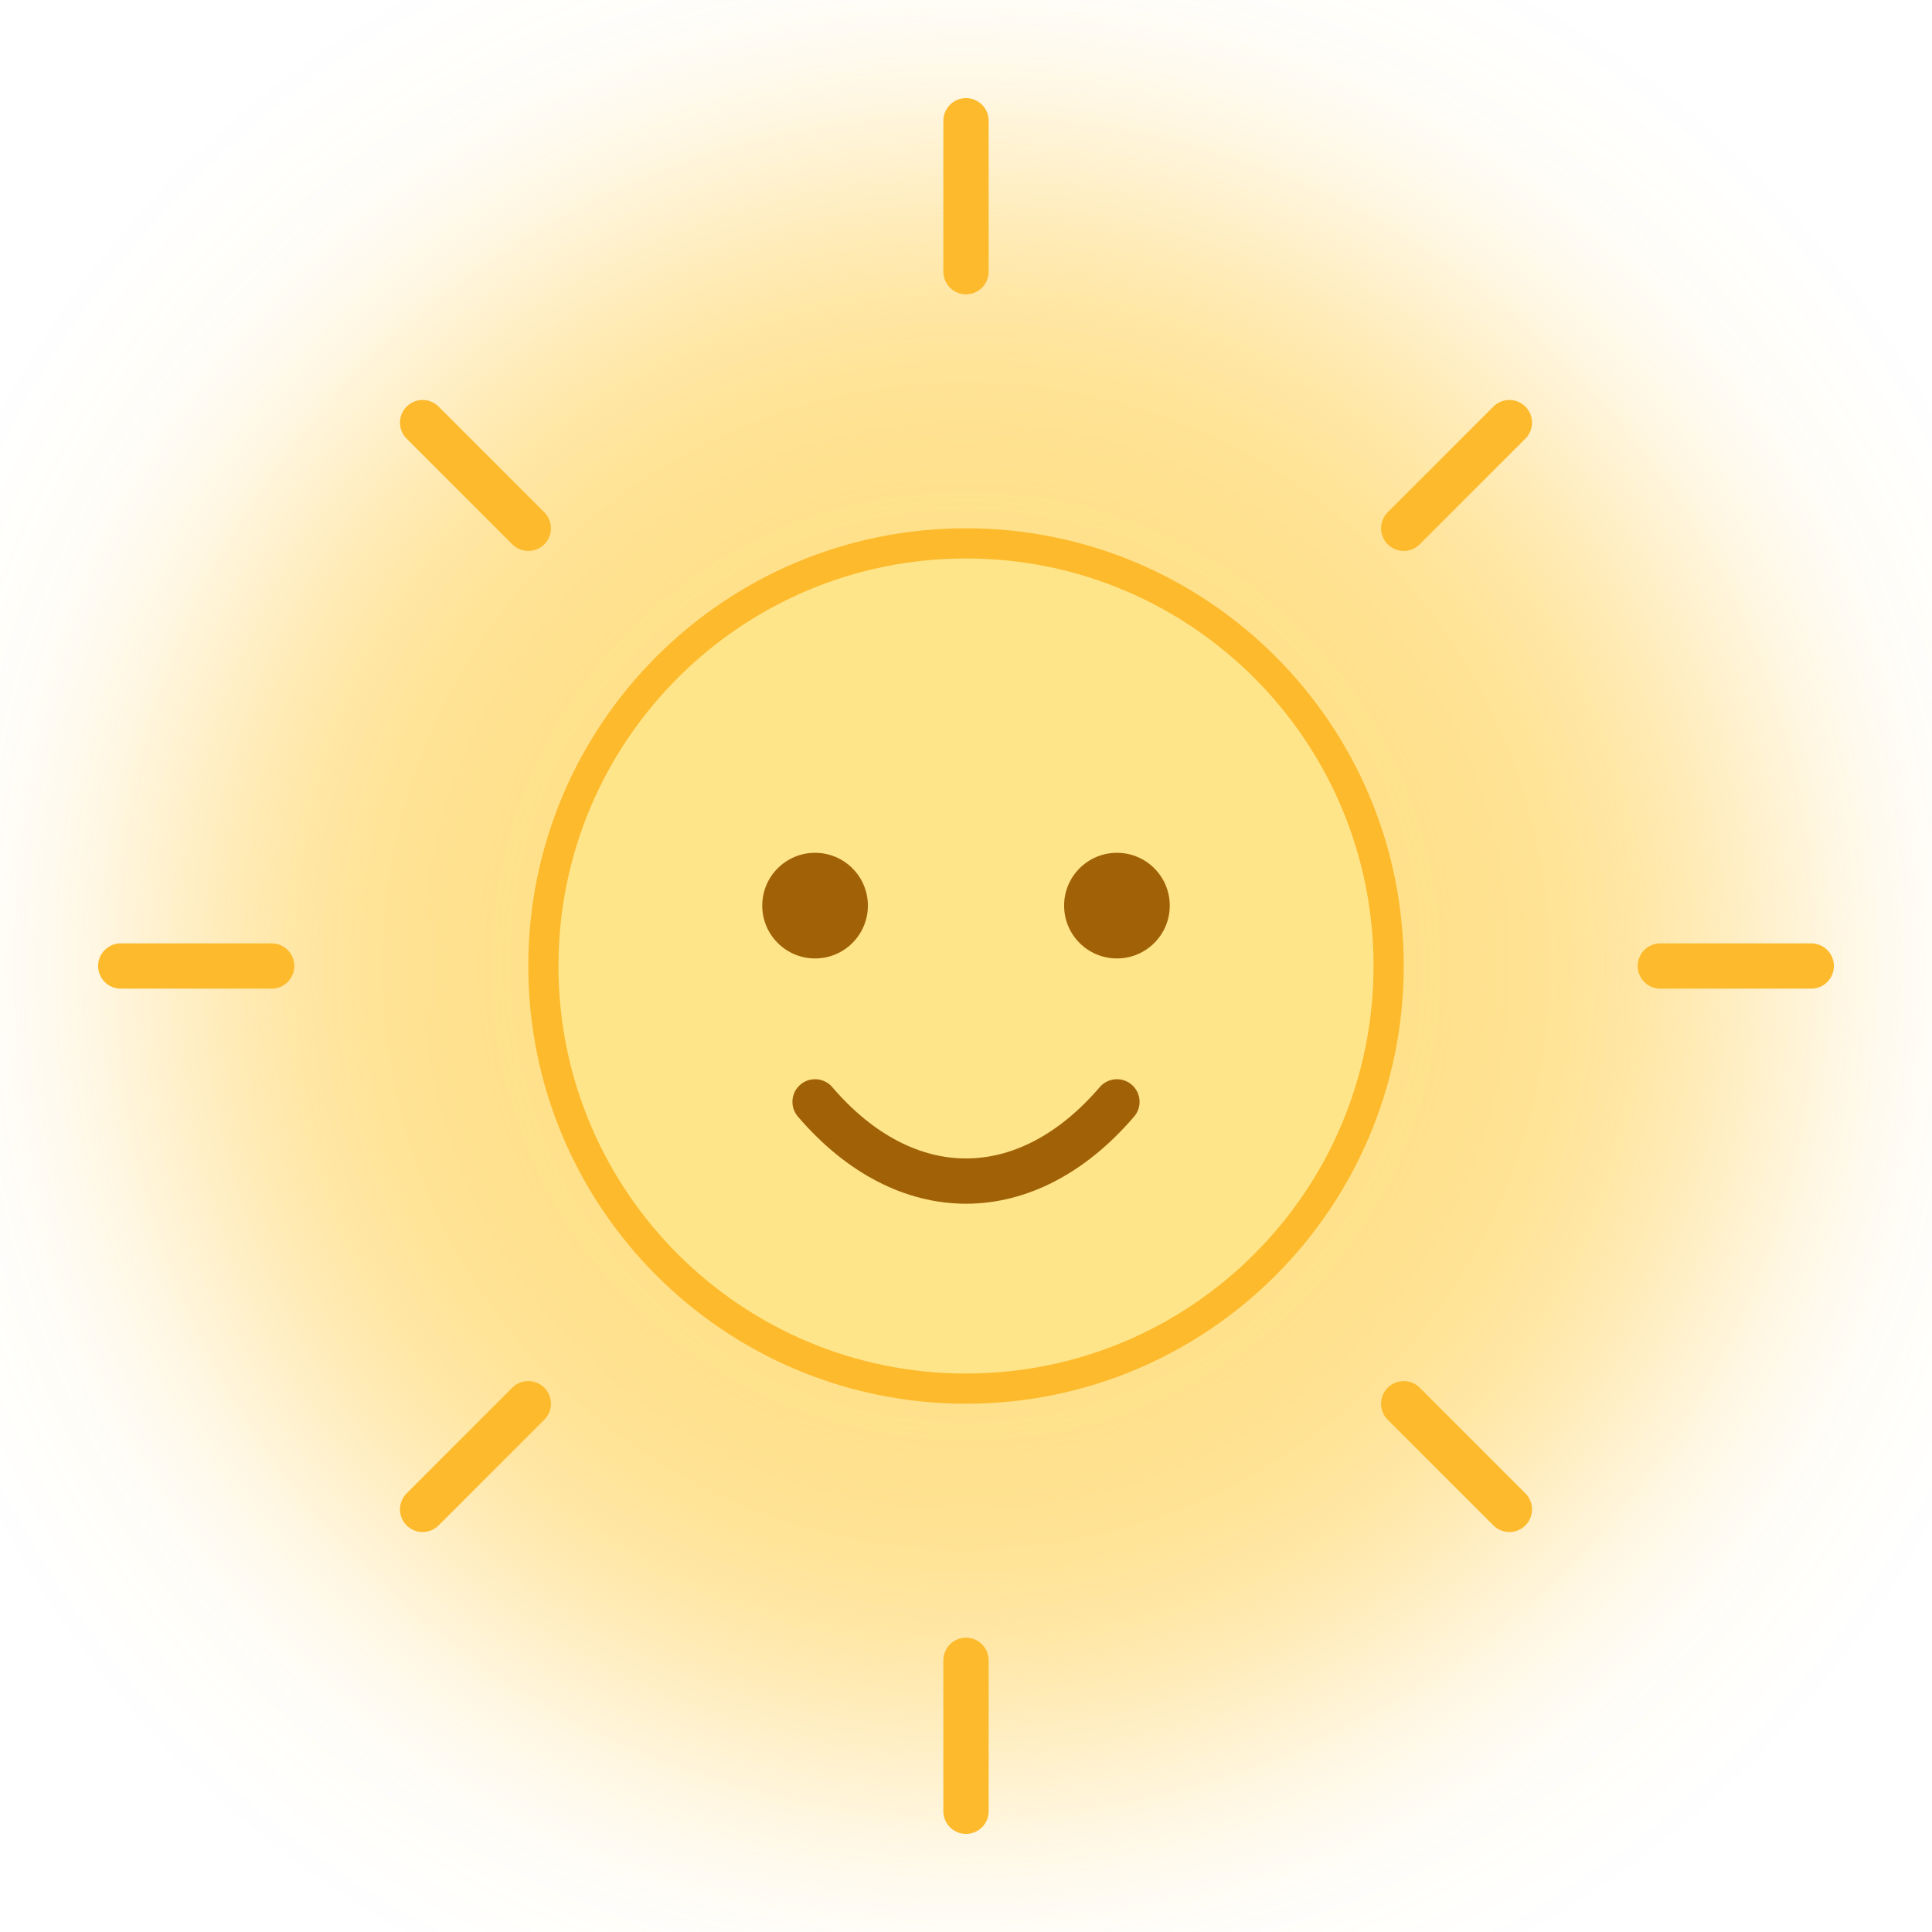
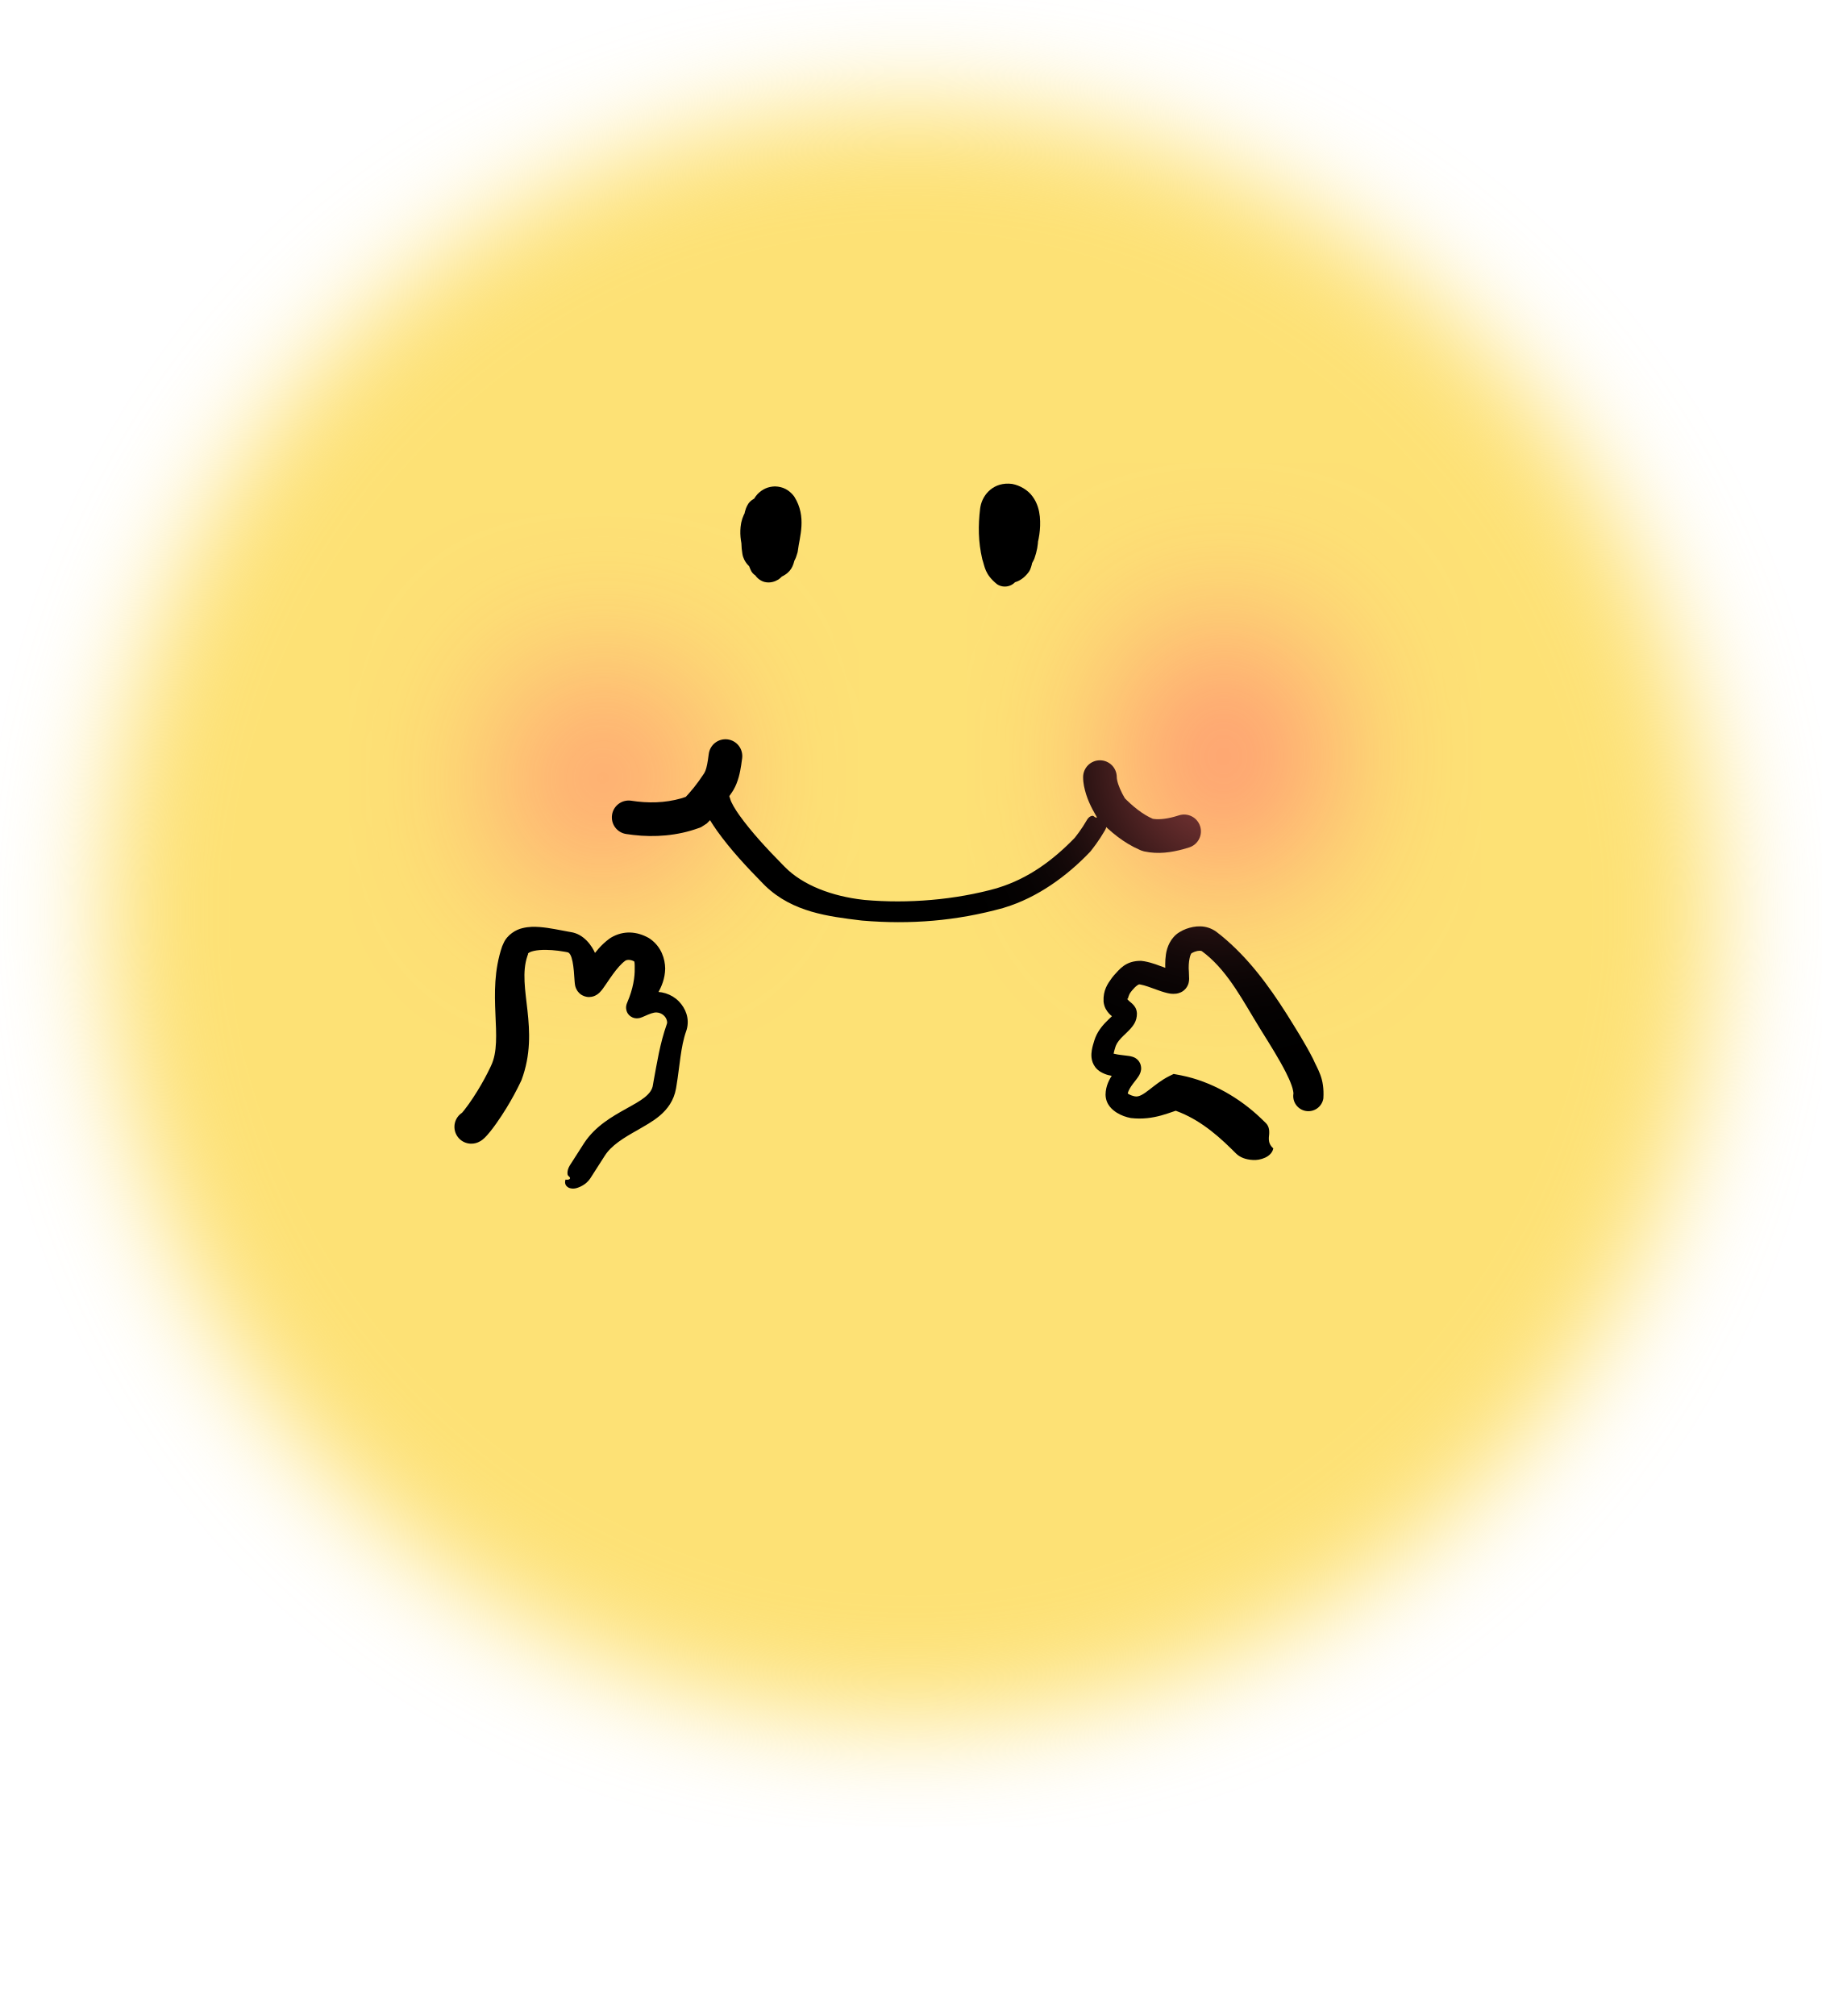
- <svg xmlns="http://www.w3.org/2000/svg" width="128" height="128" viewBox="0 0 128 128">
+ <svg xmlns="http://www.w3.org/2000/svg" width="433" height="479" viewBox="0 0 433 479" fill="none">
+   <g filter="url(#filter0_f_4_49)">
+     <ellipse cx="216.5" cy="217" rx="191.5" ry="192" fill="#FDDA51" fill-opacity="0.79" />
+   </g>
+   <g filter="url(#filter1_f_4_49)">
+     <path d="M136.896 164.279C141.466 162.411 146.301 162.649 150.587 164.602C150.729 164.668 150.87 164.735 151.008 164.804C158.351 168.438 161.751 175.796 162.821 182.21C162.833 182.286 162.846 182.364 162.858 182.441C163.217 185.073 163.429 188.251 161.53 191.924C161.482 192.012 161.432 192.101 161.381 192.188C159.943 194.491 158.33 196.148 156.771 197.429C156.517 197.917 156.239 198.424 155.93 198.949C155.3 199.817 154.465 200.728 153.403 201.516C152.991 201.801 152.585 202.061 152.184 202.296C151.935 203.3 151.449 204.154 150.666 204.697C150.487 204.822 150.301 204.946 150.112 205.065C146.148 207.932 138.362 208.255 133.698 204.876C133.648 204.843 133.597 204.81 133.548 204.777C129.065 201.602 127.248 197.611 126.548 193.816C125.53 191.769 124.815 189.608 124.34 187.456C124.323 187.372 124.306 187.286 124.29 187.202C123.146 181.055 125.586 175.685 128.082 171.91C128.158 171.796 128.234 171.682 128.311 171.569C129.188 170.279 130.201 169.051 131.401 167.912C132.839 166.548 134.568 165.308 136.577 164.417C136.682 164.37 136.789 164.324 136.896 164.279Z" fill="#FF7070" />
+   </g>
+   <path d="M112.126 263.742C111.066 263.709 110.036 264.098 109.262 264.824C108.489 265.55 108.035 266.554 108.002 267.614C107.969 268.674 108.358 269.705 109.084 270.478C109.81 271.251 110.814 271.705 111.874 271.738C112.758 271.754 113.257 271.553 113.612 271.413C113.872 271.302 114.023 271.217 114.17 271.13C114.479 270.94 114.559 270.871 114.696 270.766C114.94 270.572 115.059 270.457 115.184 270.339C115.418 270.113 115.589 269.928 115.743 269.758C116.054 269.412 116.312 269.097 116.558 268.79C117.053 268.168 117.494 267.571 117.925 266.966C118.783 265.759 119.579 264.541 120.339 263.303C121.58 261.275 122.724 259.193 123.756 257.018C123.819 256.885 123.881 256.752 123.943 256.618C128.46 244.491 122.752 234.696 125.342 227.139C125.397 226.976 125.453 226.816 125.512 226.658C125.507 226.624 125.449 226.641 125.486 226.565C125.519 226.495 125.671 226.362 125.931 226.241C126.455 225.989 127.32 225.81 128.237 225.737C130.101 225.59 132.203 225.774 134.293 226.147C134.453 226.176 134.614 226.207 134.773 226.239C136.058 226.313 136.357 229.822 136.565 233.203C136.582 233.376 136.6 233.554 136.618 233.735C136.632 233.857 136.651 233.992 136.683 234.148C136.719 234.307 136.747 234.458 136.881 234.794C136.944 234.948 137.027 235.119 137.142 235.305C137.202 235.4 137.259 235.486 137.347 235.6C137.452 235.734 137.576 235.873 137.721 236.007C138.288 236.568 139.312 236.935 140.057 236.892C140.866 236.853 141.183 236.674 141.473 236.548C141.614 236.48 141.731 236.412 141.834 236.347C141.921 236.292 141.982 236.25 142.045 236.204C142.169 236.113 142.269 236.03 142.356 235.952C142.43 235.886 142.487 235.831 142.544 235.775C142.958 235.351 143.117 235.116 143.293 234.885C143.632 234.424 143.889 234.04 144.147 233.659C144.657 232.904 145.136 232.194 145.626 231.523C146.59 230.192 147.648 228.954 148.581 228.283C148.598 228.27 148.615 228.259 148.633 228.247C148.814 228.132 149.117 228.044 149.547 228.072C149.96 228.091 150.491 228.273 150.725 228.442C150.731 228.447 150.735 228.451 150.739 228.456C150.789 228.479 150.869 229.149 150.844 230.118C150.843 230.133 150.843 230.148 150.843 230.163C150.889 232.014 150.493 234.916 149.09 238.14C149.056 238.226 149.021 238.316 148.988 238.404C148.918 238.577 148.837 238.805 148.801 239.153C148.745 239.561 148.835 240.446 149.429 241.096C149.709 241.413 150.038 241.619 150.311 241.739C150.526 241.833 150.699 241.878 150.854 241.909C151.004 241.938 151.143 241.951 151.236 241.955C151.316 241.958 151.387 241.958 151.451 241.956C151.944 241.924 152.015 241.873 152.155 241.841C152.382 241.774 152.496 241.726 152.608 241.682C152.826 241.594 152.985 241.521 153.144 241.451C153.456 241.311 153.738 241.186 154.012 241.073C154.553 240.849 155.082 240.672 155.452 240.606C155.452 240.606 155.452 240.606 155.452 240.606C156.313 240.444 157.225 240.734 157.839 241.355C157.846 241.362 157.852 241.369 157.859 241.375C158.435 241.938 158.656 242.842 158.507 243.22C158.501 243.24 158.494 243.26 158.487 243.28C156.802 248.062 156.157 252.483 155.33 256.892C155.282 257.168 155.236 257.43 155.188 257.705C154.671 262.5 144.151 263.583 138.862 271.533C138.836 271.573 138.811 271.612 138.786 271.651C138.256 272.478 137.726 273.305 137.197 274.132C136.616 275.037 136.036 275.943 135.456 276.849C135.443 276.868 135.431 276.887 135.419 276.907C134.991 277.6 134.799 278.346 134.874 278.949C134.897 279.097 134.94 279.23 135.035 279.346C135.121 279.463 135.315 279.565 135.431 279.757C135.677 280.21 134.974 280.385 134.381 280.278C134.244 280.842 134.138 281.707 135.234 282.238C136.382 282.659 137.325 282.203 137.916 281.957C139.135 281.371 139.799 280.696 140.265 280.013C140.278 279.993 140.29 279.974 140.303 279.955C140.883 279.049 141.463 278.144 142.044 277.238C142.574 276.411 143.103 275.584 143.633 274.757C143.658 274.718 143.684 274.679 143.709 274.64C145.271 272.149 148.208 270.356 151.539 268.496C154.604 266.651 159.637 264.384 160.662 258.628C160.707 258.349 160.75 258.082 160.795 257.802C161.548 253.359 161.75 248.72 163.079 244.987C163.125 244.863 163.167 244.737 163.204 244.61C163.937 241.977 162.928 239.583 161.365 237.954C161.347 237.935 161.328 237.917 161.309 237.898C159.595 236.152 156.984 235.33 154.58 235.786C154.58 235.786 154.579 235.786 154.579 235.786C153.641 235.962 152.912 236.229 152.216 236.486C151.873 236.614 151.539 236.747 151.24 236.861C151.092 236.918 150.947 236.972 150.851 237.002C150.81 237.015 150.763 237.025 150.832 237.002C150.89 236.992 150.884 236.96 151.291 236.932C151.397 236.931 151.526 236.921 151.826 236.975C151.97 237.004 152.134 237.047 152.342 237.137C152.604 237.252 152.923 237.452 153.197 237.762C153.778 238.397 153.863 239.261 153.81 239.646C153.776 239.977 153.7 240.184 153.639 240.334C153.664 240.283 153.692 240.227 153.721 240.17C154.994 237.666 157.973 234.824 158.085 230.194C158.086 230.157 158.086 230.12 158.085 230.083C158.048 227.86 157.207 225.003 154.541 223.098C154.41 223.007 154.277 222.921 154.14 222.839C151.401 221.322 148.259 220.985 145.205 222.781C145.066 222.867 144.934 222.957 144.802 223.052C142.815 224.528 141.578 226.147 140.407 227.721C139.833 228.508 139.298 229.301 138.799 230.039C138.552 230.403 138.304 230.769 138.104 231.039C138.02 231.157 137.889 231.302 137.989 231.195C138.021 231.165 138.071 231.109 138.234 230.989C138.309 230.935 138.426 230.848 138.662 230.733C138.901 230.631 139.17 230.47 139.917 230.434C140.607 230.392 141.579 230.741 142.103 231.262C142.238 231.386 142.352 231.513 142.446 231.635C142.526 231.738 142.578 231.815 142.63 231.899C142.732 232.063 142.802 232.21 142.855 232.337C142.964 232.611 142.98 232.715 143.005 232.822C143.026 232.924 143.036 233 143.042 233.058C143.027 232.908 143.01 232.741 142.993 232.571C142.813 230.745 142.419 228.694 141.5 226.615C140.666 224.639 138.706 221.909 135.642 221.461C135.479 221.434 135.313 221.405 135.148 221.376C132.969 220.992 130.77 220.467 128.286 220.264C127.037 220.178 125.709 220.143 124.153 220.53C122.657 220.867 120.573 222.06 119.681 224.086C119.559 224.339 119.445 224.596 119.338 224.855C115.482 236.167 119.814 246.767 116.688 253.249C116.634 253.364 116.58 253.479 116.526 253.594C115.637 255.47 114.621 257.322 113.518 259.121C112.846 260.218 112.137 261.301 111.406 262.329C111.041 262.842 110.67 263.342 110.305 263.799C110.128 264.022 109.945 264.241 109.797 264.406C109.728 264.483 109.656 264.557 109.646 264.566C109.646 264.567 109.646 264.562 109.746 264.481C109.81 264.434 109.841 264.401 110.062 264.266C110.17 264.202 110.288 264.134 110.512 264.038C110.819 263.918 111.276 263.728 112.126 263.742Z" fill="black" />
+   <path d="M307.392 259.843C307.24 260.787 307.47 261.752 308.031 262.527C308.591 263.301 309.436 263.822 310.38 263.973C311.324 264.124 312.29 263.894 313.064 263.334C313.839 262.773 314.359 261.928 314.51 260.984C314.817 256.144 313.149 254.13 312.033 251.538C310.163 247.879 308.081 244.603 306.047 241.333C305.926 241.14 305.805 240.948 305.684 240.756C301.545 234.264 296.736 227.618 290.226 222.291C289.848 221.983 289.464 221.682 289.073 221.388C286.579 219.594 283.886 219.988 281.936 220.688C281.366 220.901 280.818 221.162 280.259 221.513C278.178 222.796 277.331 225.114 277.098 226.736C276.838 228.43 276.935 229.905 276.991 231.23C277.014 231.719 277.038 232.193 277.039 232.563C277.045 232.413 277.036 231.924 277.513 231.322C278.009 230.722 278.608 230.6 278.768 230.579C279.133 230.55 278.878 230.577 278.67 230.513C278.191 230.401 277.508 230.161 276.823 229.91C275.414 229.407 273.972 228.783 272.013 228.407C271.759 228.362 271.488 228.323 271.205 228.297C267.443 228.247 266.015 230.392 264.715 231.77C264.56 231.958 264.41 232.145 264.264 232.333C263.227 233.759 262.144 235.296 262.271 237.959C262.32 238.497 262.468 239.085 262.752 239.652C263.74 241.478 265.124 241.927 265.479 242.283C265.516 242.312 265.524 242.331 265.434 242.229C265.372 242.125 265.04 241.868 264.966 240.963C264.953 240.743 265.037 240.569 265.024 240.601C265.015 240.622 264.917 240.767 264.76 240.939C264.445 241.293 263.939 241.755 263.407 242.27C262.344 243.298 261.076 244.652 260.337 246.492C260.247 246.713 260.168 246.933 260.096 247.163C259.891 247.835 259.639 248.572 259.474 249.553C259.336 250.469 259.179 252.076 260.324 253.582C260.647 253.999 261.033 254.334 261.408 254.582C262.946 255.504 263.905 255.545 264.896 255.741C265.848 255.894 266.807 255.974 267.466 256.072C267.579 256.086 267.73 256.13 267.568 256.082C267.378 256.013 267.173 255.939 266.851 255.684C266.539 255.438 266.218 255.005 266.079 254.558C265.828 253.666 266.036 253.306 266.069 253.14C266.188 252.824 266.18 252.904 266.148 252.94C266.073 253.055 265.892 253.292 265.709 253.526C265.334 254.006 264.899 254.56 264.486 255.173C263.682 256.395 262.78 257.946 262.745 260.079C262.745 260.082 262.745 260.084 262.745 260.087C262.794 262.483 264.404 263.724 265.41 264.371C266.52 265.048 267.571 265.415 268.753 265.646C268.754 265.647 268.755 265.647 268.756 265.647C274.408 266.304 278.248 264.09 281.111 263.405L278.483 263.592C278.526 263.606 278.569 263.62 278.611 263.634C284.024 265.389 288.452 268.834 292.703 273.029C293.043 273.362 293.387 273.702 293.73 274.044L293.882 274.188C293.883 274.189 293.884 274.19 293.885 274.191C294.725 274.952 295.985 275.521 297.76 275.609C299.421 275.75 302.216 274.933 302.613 272.855C301.047 271.477 301.695 269.989 301.642 269.084C301.668 268.119 301.389 267.336 300.723 266.726C300.722 266.725 300.721 266.724 300.72 266.724L300.872 266.868C300.489 266.487 300.092 266.103 299.691 265.726C294.673 260.915 287.934 256.942 280.718 255.511C280.662 255.499 280.605 255.487 280.548 255.476L278.928 255.171L277.92 255.663C274.028 257.596 271.667 260.893 269.712 260.495C269.712 260.495 269.711 260.494 269.711 260.494C269.181 260.398 268.562 260.165 268.185 259.926C267.998 259.811 267.877 259.69 267.875 259.682C267.867 259.661 267.992 259.865 267.986 260.1C267.986 260.1 267.986 260.099 267.986 260.099C267.969 259.711 268.259 258.933 268.833 258.101C269.115 257.68 269.451 257.248 269.842 256.748C270.04 256.491 270.247 256.236 270.519 255.83C270.654 255.611 270.815 255.418 271.037 254.808C271.118 254.498 271.36 253.972 271.062 252.934C270.898 252.411 270.533 251.916 270.159 251.62C269.771 251.314 269.507 251.21 269.233 251.113C268.731 250.955 268.517 250.937 268.273 250.894C267.227 250.743 266.468 250.688 265.718 250.566C265.354 250.508 265.012 250.44 264.736 250.364C264.467 250.296 264.243 250.183 264.303 250.214C264.328 250.23 264.397 250.283 264.464 250.369C264.583 250.515 264.626 250.706 264.621 250.705C264.62 250.713 264.616 250.578 264.648 250.384C264.71 249.986 264.89 249.388 265.098 248.727C265.127 248.634 265.159 248.544 265.196 248.452C265.495 247.697 266.124 246.924 267.054 246.033C267.518 245.579 268.048 245.115 268.664 244.436C269.213 243.781 270.237 242.7 270.201 240.743C270.115 239.591 269.639 239.117 269.42 238.828C269.17 238.539 268.995 238.395 268.844 238.266C268.34 237.855 268.099 237.643 267.958 237.444C267.819 237.257 267.863 237.148 267.978 237.291C268.041 237.368 268.064 237.426 268.064 237.429C268.007 237.409 268.204 236.403 268.735 235.724C268.833 235.59 268.933 235.46 269.036 235.335C269.451 234.829 269.899 234.389 270.268 234.13C270.646 233.854 270.851 233.874 270.699 233.876C270.793 233.885 270.91 233.9 271.036 233.923C272.074 234.109 273.463 234.636 274.913 235.162C275.659 235.426 276.407 235.708 277.409 235.947C277.942 236.049 278.44 236.221 279.568 236.094C280.095 236.022 281.082 235.756 281.819 234.858C282.539 233.958 282.604 233.084 282.609 232.543C282.605 231.95 282.575 231.451 282.554 230.972C282.324 228.475 282.941 226.33 283.325 226.423C283.494 226.321 283.724 226.211 283.957 226.125C284.376 225.968 284.82 225.887 285.13 225.892C285.45 225.896 285.573 225.958 285.634 225.998C285.962 226.24 286.285 226.49 286.603 226.748C292.126 231.254 295.533 238.05 299.575 244.577C299.694 244.77 299.814 244.963 299.934 245.155C301.954 248.396 303.979 251.611 305.599 254.791C306.128 255.838 306.613 256.898 306.954 257.864C307.309 258.795 307.437 259.837 307.392 259.843Z" fill="black" />
+   <path d="M173.546 189.845C173.334 189.014 172.8 188.301 172.062 187.863C171.324 187.426 170.443 187.299 169.612 187.512C168.78 187.724 168.068 188.258 167.63 188.996C167.193 189.733 167.066 190.615 167.278 191.446C168.102 194.202 169.257 195.678 170.39 197.371C173.749 202.051 177.492 206.014 181.328 209.93C181.518 210.122 181.71 210.315 181.905 210.509C188.421 216.765 196.971 217.75 204.488 218.682C204.642 218.7 204.795 218.717 204.945 218.734C216.345 219.702 227.263 218.829 238.422 215.737C238.543 215.698 238.663 215.658 238.783 215.618C246.557 213.264 253.585 208.148 259.032 202.437L259.194 202.253C259.251 202.182 259.307 202.112 259.363 202.041C260.11 201.099 260.839 200.101 261.505 199.068C261.895 198.465 262.26 197.858 262.604 197.284C262.605 197.281 262.607 197.279 262.608 197.276C262.907 196.761 263.107 196.104 263.058 195.06C263.041 194.793 263.011 194.493 262.91 194.123C262.814 193.771 262.599 193.246 262.168 192.947C261.737 192.648 261.337 192.703 261.087 192.816C260.828 192.934 260.652 193.119 260.498 193.321C260.642 193.528 260.76 193.739 260.785 193.933C260.817 194.122 260.697 194.311 260.445 194.25C260.195 194.187 260.027 193.975 259.909 193.912C259.787 193.836 259.678 193.823 259.564 193.834C259.109 193.897 258.671 194.243 258.372 194.74C258.37 194.743 258.369 194.745 258.367 194.748C258.023 195.323 257.697 195.865 257.359 196.386C256.786 197.275 256.164 198.127 255.491 198.978C255.441 199.041 255.391 199.104 255.339 199.169L255.501 198.985C250.241 204.44 244.352 208.737 237.219 210.934C237.107 210.972 236.995 211.009 236.882 211.046C227.055 213.804 215.799 214.755 205.497 213.828C205.354 213.812 205.208 213.795 205.062 213.778C197.871 212.956 190.82 210.395 186.485 205.948C186.299 205.759 186.114 205.571 185.93 205.385C182.236 201.623 178.594 197.721 175.677 193.644C174.72 192.302 173.75 190.664 173.546 189.845Z" fill="black" />
+   <path d="M150 190.248C148.951 190.092 147.883 190.359 147.03 190.99C146.178 191.622 145.612 192.567 145.456 193.616C145.3 194.665 145.567 195.733 146.198 196.586C146.83 197.438 147.774 198.005 148.824 198.161C149.359 198.241 149.941 198.321 150.51 198.386C155.581 198.984 160.972 198.586 165.988 196.768C166.196 196.693 166.404 196.615 166.613 196.535L167.974 195.66C170.312 193.371 172.267 190.811 173.964 188.234C174.034 188.127 174.105 188.02 174.174 187.913L174.312 187.685C175.465 185.717 175.887 183.461 176.147 181.82C176.236 181.252 176.312 180.694 176.381 180.144C176.513 179.091 176.222 178.029 175.571 177.191C174.92 176.354 173.963 175.809 172.91 175.677C171.858 175.544 170.796 175.836 169.958 176.487C169.12 177.138 168.575 178.095 168.443 179.147C168.382 179.638 168.315 180.121 168.243 180.582C168.133 181.285 168.006 181.953 167.862 182.479C167.707 183.028 167.608 183.279 167.333 183.774L167.47 183.547C167.409 183.642 167.346 183.737 167.284 183.831C165.791 186.101 164.188 188.171 162.374 189.946L163.734 189.071C163.581 189.13 163.427 189.187 163.274 189.243C159.587 190.577 155.514 190.919 151.426 190.439C150.962 190.385 150.487 190.32 150 190.248Z" fill="black" />
+   <path d="M265.412 184.645C265.412 183.585 264.991 182.567 264.241 181.817C263.49 181.067 262.473 180.645 261.412 180.645C260.351 180.645 259.334 181.067 258.584 181.817C257.834 182.567 257.412 183.585 257.412 184.645C257.414 185.432 257.501 186.114 257.62 186.751C258.201 189.638 259.319 191.808 260.526 193.888C260.591 193.997 260.656 194.106 260.723 194.215L261.282 194.936C263.899 197.603 266.993 200.25 270.911 201.944C271.018 201.99 271.126 202.035 271.234 202.08L271.886 202.286C275.298 203.029 278.41 202.512 281.139 201.786C281.65 201.647 282.151 201.497 282.645 201.337C283.654 201.01 284.492 200.295 284.975 199.35C285.457 198.405 285.544 197.308 285.217 196.298C284.89 195.289 284.176 194.451 283.231 193.969C282.286 193.487 281.188 193.399 280.179 193.726C279.797 193.85 279.418 193.964 279.041 194.066C277.019 194.622 275.077 194.814 273.632 194.479L274.285 194.684C274.216 194.656 274.147 194.627 274.078 194.597C271.585 193.53 269.233 191.628 267.001 189.341L267.56 190.062C267.509 189.977 267.458 189.893 267.409 189.81C266.479 188.25 265.72 186.554 265.483 185.278C265.432 185.013 265.411 184.778 265.412 184.645Z" fill="black" />
+   <path d="M178.344 135.279C178.608 135.997 179.147 136.58 179.842 136.901C180.536 137.222 181.33 137.254 182.048 136.99C182.766 136.726 183.349 136.187 183.67 135.492C183.991 134.798 184.023 134.004 183.759 133.286C183.759 133.286 183.759 133.286 183.759 133.286C182.335 129.949 181.405 127.554 181.8 125.416C181.807 125.375 181.815 125.333 181.824 125.29C182.065 124.039 182.414 122.271 183.378 120.618C183.374 120.623 183.371 120.625 183.371 120.626C183.37 120.627 183.375 120.623 183.386 120.615C183.461 120.534 183.961 120.409 184.185 120.43C184.186 120.43 184.187 120.43 184.188 120.43C184.251 120.398 184.679 120.605 184.755 120.747C184.759 120.751 184.761 120.755 184.764 120.759C186.151 122.648 185.202 126.195 184.331 130.022C184.332 130.012 184.332 130.004 184.333 129.997C184.381 129.878 183.903 130.205 183.647 130.297C183.647 130.297 183.647 130.297 183.647 130.297C183.64 130.305 183.906 130.301 184.352 130.57C184.562 130.702 184.725 130.911 184.767 131.044C184.815 131.181 184.776 131.234 184.75 131.207C184.747 131.204 184.744 131.201 184.74 131.196C183.978 129.693 183.433 128.14 183.293 126.542C183.222 125.743 183.253 124.942 183.38 124.082C183.443 123.644 183.53 123.215 183.621 122.655C183.663 122.372 183.715 122.067 183.708 121.612C183.705 121.189 183.579 120.391 183.004 119.8C182.572 119.304 181.756 119.078 181.272 119.142C180.767 119.188 180.451 119.344 180.196 119.483C178.54 120.596 177.941 121.65 177.407 122.905C177.288 123.222 177.201 123.531 177.147 123.839C176.763 126.418 176.71 128.639 177.34 131.38C177.449 131.78 177.586 132.191 177.804 132.638C178.112 133.254 178.59 134.022 179.555 134.575C180.524 135.148 181.809 135.129 182.637 134.813C183.264 134.597 183.788 134.213 184.158 133.827C186.117 131.347 185.843 129.564 186.027 127.74C186.086 125.938 185.956 124.21 185.742 122.498C185.667 121.927 185.518 121.213 184.942 120.477C184.317 119.646 183.136 119.241 182.346 119.289C181.524 119.314 180.908 119.55 180.326 119.874C179.788 120.179 179.366 120.583 179.044 120.98C176.586 124.948 177.029 128.09 177.151 131.395C177.22 132.032 177.405 132.805 177.959 133.56C179.308 135.404 181.729 135.355 183.028 134.725C183.579 134.482 184.028 134.175 184.415 133.849C185.779 132.667 186.492 131.265 186.947 129.834C187.061 129.464 187.15 129.098 187.222 128.737C187.576 126.843 187.575 125.075 187.185 123.159C187.095 122.747 186.98 122.326 186.815 121.886C186.395 120.868 185.684 119.193 183.425 118.66C182.621 118.506 181.909 118.624 181.345 118.801C180.077 119.231 179.467 120.108 178.92 120.915C178.752 121.183 178.585 121.444 178.399 121.69C176.133 124.576 175.914 128.51 176.433 131.559C176.507 132.068 176.668 132.553 176.884 132.986C177.452 134.1 178.29 134.873 179.276 135.428C179.684 135.652 180.129 135.819 180.59 135.917C181.683 136.152 182.856 135.972 183.819 135.455C184.128 135.291 184.42 135.092 184.683 134.868C185.918 133.797 186.402 132.438 186.676 131.268C186.73 131.028 186.774 130.793 186.811 130.559C187.059 128.748 186.941 127.056 186.265 125.131C186.153 124.839 186.019 124.546 185.855 124.256C185.262 123.192 183.978 121.839 182.001 122.102C181.597 122.165 181.2 122.315 180.87 122.515C179.129 123.744 179.148 125.173 178.905 126.287C178.873 126.483 178.844 126.676 178.814 126.868C178.55 128.85 178.468 130.71 179.082 132.844C179.162 133.096 179.26 133.349 179.382 133.603C179.9 134.855 181.462 136.168 183.107 136.112C183.361 136.114 183.61 136.093 183.85 136.053C185.214 135.807 186.231 135.089 187.035 134.212C187.125 134.112 187.211 134.009 187.295 133.902C188.026 132.98 188.478 131.761 188.476 130.547C188.477 130.414 188.474 130.281 188.467 130.15C188.298 127.717 187.141 125.904 186.183 124.271C186.081 124.102 185.967 123.944 185.845 123.799C184.885 122.737 183.578 122.008 181.788 122.511C181.695 122.543 181.603 122.578 181.513 122.616C179.862 123.29 179.081 124.966 178.831 126.2C178.554 127.493 178.574 128.692 178.667 129.854C178.678 129.98 178.692 130.105 178.709 130.229C178.898 131.554 179.354 132.783 180.164 133.91C180.249 134.026 180.338 134.139 180.431 134.249C181.291 135.257 182.567 136.085 184.15 136.112C184.228 136.112 184.306 136.111 184.383 136.107C185.979 136.004 187.154 135.202 188.05 134.242C188.059 134.232 188.069 134.222 188.078 134.212C188.945 133.262 189.514 131.926 189.519 130.582C189.519 130.57 189.519 130.558 189.519 130.547C189.494 128.058 188.333 126.111 187.149 124.466C187.149 124.466 187.149 124.466 187.148 124.465C186.419 123.51 185.398 123.4 184.748 123.42C184.056 123.455 183.473 123.623 182.869 123.956C182.799 123.996 182.728 124.038 182.658 124.084C180.492 125.898 180.702 127.702 180.392 129.24C180.214 130.813 180.213 132.327 180.417 133.789C180.42 133.811 180.423 133.834 180.427 133.856C180.669 135.945 183.054 137.811 185.498 137.114C185.554 137.098 185.61 137.08 185.665 137.061C188.088 135.939 188.501 134.409 188.878 132.869C188.886 132.823 188.893 132.776 188.9 132.729C189.246 129.952 188.462 127.366 186.388 125.245C186.367 125.226 186.346 125.206 186.325 125.187C185.857 124.681 184.563 124.17 183.61 124.471C182.678 124.728 182.265 125.152 181.916 125.483C181.259 126.167 180.93 126.763 180.61 127.36C180.003 128.562 179.587 129.643 179.295 131.057C179.254 131.277 179.231 131.498 179.226 131.716C179.22 133.464 180.059 134.662 180.987 135.539C181.127 135.667 181.271 135.784 181.421 135.893C182.497 136.599 183.73 137.272 185.715 136.562C185.846 136.505 185.972 136.44 186.092 136.37C187.932 135.069 187.927 133.778 188.192 132.813C188.204 132.75 188.215 132.687 188.226 132.624C188.412 131.564 188.455 129.958 187.541 128.582C187.478 128.486 187.413 128.393 187.346 128.305C186.355 127.127 185.165 126.155 182.973 126.377C182.938 126.383 182.903 126.389 182.868 126.396C180.089 127.205 179.707 129.157 179.24 130.411C179.238 130.417 179.236 130.423 179.235 130.429C178.828 132.293 178.207 133.714 179.337 136.404C179.359 136.445 179.381 136.484 179.404 136.524C179.855 137.368 180.959 138.216 182.091 138.348C183.219 138.502 184.155 138.182 184.937 137.721C184.989 137.69 185.041 137.657 185.093 137.623C187.317 135.95 187.244 133.969 187.386 132.624C187.446 131.201 187.316 129.931 187.17 128.698C187.166 128.665 187.161 128.632 187.157 128.6C186.893 126.587 185.495 125.109 184.335 124.284C184.328 124.279 184.321 124.274 184.314 124.269C183.814 123.912 183.278 123.6 182.577 123.367C181.894 123.184 180.9 122.823 179.45 123.614C179.303 123.703 179.163 123.809 179.036 123.929C178.036 124.958 178.214 125.869 178.378 126.548C178.617 127.249 178.797 127.818 179.574 128.618C179.646 128.683 179.729 128.747 179.819 128.804C180.531 129.244 181.211 129.106 181.617 128.972C182.045 128.823 182.352 128.619 182.622 128.402C183.154 127.965 183.523 127.453 183.787 126.903C183.82 126.835 183.85 126.768 183.879 126.698C184.594 124.792 184.32 123.133 183.978 121.443C183.97 121.409 183.962 121.375 183.954 121.341C183.816 120.776 183.626 120.212 183.306 119.641C182.962 119.104 182.594 118.377 181.392 118.089C181.293 118.072 181.19 118.061 181.086 118.059C179.827 117.945 178.234 118.836 177.672 119.978C177.049 121.085 176.88 122.172 176.773 123.208C176.593 125.277 176.791 127.245 177.064 129.163C177.1 129.403 177.162 129.645 177.252 129.882C177.878 131.441 179.374 132.35 181.107 132.139C181.329 132.104 181.546 132.041 181.747 131.959C183.44 131.153 183.853 129.839 184.208 128.752C184.239 128.642 184.268 128.532 184.293 128.422C184.635 126.896 184.618 125.415 184.222 123.892C184.185 123.754 184.143 123.617 184.097 123.479C183.706 122.353 182.42 121.387 181.022 121.235C180.883 121.22 180.746 121.214 180.612 121.213C179.329 121.249 178.419 122.038 177.866 122.975C177.837 123.027 177.809 123.08 177.783 123.132C177.551 123.599 177.415 124.093 177.383 124.62C177.393 125.132 177.297 125.773 178.076 126.388C178.199 126.466 178.333 126.519 178.46 126.548C179.296 126.676 179.709 126.348 180.129 126.111C180.535 125.847 180.882 125.541 181.196 125.193C181.217 125.169 181.239 125.144 181.26 125.12C182.531 123.611 182.753 121.621 182.428 119.849C182.376 119.58 182.308 119.313 182.221 119.048C182.173 118.891 182.05 118.696 181.874 118.578C181.493 118.339 181.234 118.41 181.057 118.43C180.875 118.464 180.737 118.515 180.607 118.569C180.351 118.678 180.139 118.803 179.933 118.937C179.526 119.208 179.163 119.508 178.822 119.883L178.748 119.982C178.718 120.031 178.689 120.081 178.66 120.132C177.284 122.745 177.357 125.563 177.595 128.222L177.61 128.311C177.633 128.407 177.659 128.505 177.687 128.602C177.809 129.014 177.997 129.47 178.378 129.853C178.757 130.242 179.316 130.431 179.779 130.431C180.717 130.425 181.434 130.027 182.094 129.585C181.305 129.606 180.506 129.619 179.92 129.425C179.337 129.222 179.192 128.885 178.987 128.225C178.965 128.15 178.945 128.073 178.926 127.993L178.941 128.081C178.697 125.577 178.72 122.872 179.835 120.804C179.857 120.765 179.88 120.726 179.904 120.688L179.83 120.787C180.065 120.526 180.369 120.272 180.678 120.068C180.832 119.966 180.991 119.876 181.132 119.816C181.2 119.787 181.267 119.767 181.296 119.762C181.326 119.747 181.301 119.805 181.102 119.69C181.013 119.631 180.95 119.526 180.935 119.471C181.002 119.675 181.057 119.889 181.099 120.106C181.375 121.558 181.139 123.189 180.234 124.237C180.219 124.255 180.203 124.272 180.188 124.289C179.954 124.55 179.679 124.79 179.397 124.972C179.135 125.158 178.756 125.256 178.767 125.23C178.772 125.231 178.788 125.236 178.804 125.246C178.864 125.348 178.692 125.003 178.735 124.695C178.753 124.374 178.845 124.033 178.992 123.74C179.009 123.707 179.026 123.674 179.045 123.642C179.374 123.042 180.061 122.556 180.602 122.567C180.658 122.567 180.711 122.579 180.757 122.601C181.284 122.867 181.083 123.809 181.288 124.424C181.315 124.504 181.34 124.586 181.363 124.67C181.619 125.62 181.635 126.774 181.409 127.742C181.392 127.811 181.375 127.88 181.356 127.946C181.191 128.637 180.712 129.236 180.627 129.215C180.62 129.218 180.62 129.218 180.621 129.219C180.588 129.239 180.343 129.225 180.19 129.149C180.026 129.074 179.925 128.982 179.864 128.854C179.844 128.812 179.828 128.765 179.816 128.709C179.484 126.913 179.224 125.096 179.302 123.395C179.343 122.556 179.49 121.729 179.789 121.179C180.104 120.632 180.394 120.454 181.038 120.449C181.017 120.449 180.997 120.447 180.981 120.444C180.781 120.359 181.082 120.515 181.226 120.82C181.395 121.117 181.534 121.501 181.631 121.903C181.637 121.927 181.642 121.952 181.648 121.976C181.928 123.212 181.726 124.705 181.33 125.613C181.316 125.646 181.301 125.678 181.286 125.71C181.165 125.965 181.01 126.202 180.863 126.35C180.793 126.423 180.721 126.469 180.727 126.472C180.719 126.487 180.904 126.395 181.231 126.588C181.269 126.612 181.301 126.638 181.328 126.662C181.479 126.808 181.511 126.825 181.598 126.805C181.679 126.785 181.789 126.74 181.907 126.732C182.023 126.723 182.149 126.745 182.216 126.848C182.28 126.946 182.288 127.152 182.046 127.405C181.987 127.464 181.921 127.517 181.852 127.559C181.524 127.755 181.273 127.757 181.186 127.756C181.092 127.751 181.104 127.743 181.145 127.758C181.235 127.785 181.434 127.884 181.608 128.012C181.61 128.014 181.613 128.015 181.615 128.017C182.303 128.517 182.547 128.932 182.583 129.241C182.584 129.247 182.585 129.253 182.585 129.259C182.721 130.372 182.815 131.467 182.772 132.407C182.752 132.872 182.688 133.298 182.601 133.564C182.513 133.846 182.44 133.846 182.546 133.77C182.551 133.766 182.557 133.763 182.562 133.76C182.637 133.723 182.714 133.603 183.027 133.597C183.34 133.578 183.741 133.86 183.789 133.986C183.792 133.991 183.795 133.997 183.798 134.002C183.832 134.08 183.754 133.942 183.704 133.764C183.65 133.581 183.6 133.342 183.565 133.09C183.496 132.584 183.488 132.005 183.577 131.521C183.578 131.518 183.578 131.515 183.579 131.512C183.645 131.146 183.756 130.819 183.852 130.641C183.952 130.444 183.975 130.531 183.695 130.6C183.689 130.601 183.682 130.602 183.676 130.603C183.481 130.625 183.529 130.585 183.632 130.645C183.735 130.696 183.875 130.815 183.934 130.897C183.943 130.908 183.95 130.918 183.955 130.926C183.995 130.991 184.023 131.047 184.043 131.208C184.061 131.365 184.052 131.614 184 131.916C183.995 131.951 183.988 131.986 183.982 132.022C183.927 132.317 183.85 132.581 183.785 132.728C183.725 132.885 183.665 132.844 183.91 132.683C183.94 132.665 183.974 132.648 184.009 132.632C184.266 132.533 184.29 132.591 184.225 132.568C184.16 132.554 184.035 132.499 183.946 132.433C183.921 132.414 183.898 132.396 183.879 132.378C183.59 132.133 183.482 131.768 183.509 131.823C183.509 131.827 183.508 131.834 183.506 131.842C183.651 131.099 184.014 130.097 184.408 129.34C184.601 128.964 184.847 128.605 184.96 128.498C184.999 128.441 185.028 128.512 184.638 128.629C184.451 128.681 184.133 128.685 183.892 128.604C183.643 128.525 183.508 128.415 183.441 128.355C183.446 128.36 183.452 128.365 183.457 128.37C184.268 129.144 184.886 130.849 184.66 132.115C184.658 132.133 184.655 132.151 184.652 132.169C184.602 132.477 184.534 132.82 184.439 133.082C184.363 133.351 184.177 133.487 184.402 133.383C184.413 133.379 184.423 133.376 184.432 133.374C184.632 133.335 184.587 133.295 184.672 133.254C184.746 133.215 184.827 133.264 184.804 133.167C184.804 133.165 184.804 133.162 184.803 133.16C184.611 131.826 184.303 130.521 184.139 129.267C184.058 128.645 184.018 128.03 184.067 127.51C184.105 126.985 184.303 126.616 184.334 126.62C184.343 126.613 184.355 126.606 184.369 126.598C184.489 126.526 184.728 126.457 184.865 126.456C184.933 126.452 184.974 126.466 184.942 126.457C184.915 126.45 184.789 126.389 184.702 126.267C184.702 126.267 184.702 126.267 184.702 126.267C185.72 127.642 186.494 129.193 186.481 130.53C186.481 130.535 186.481 130.54 186.481 130.546C186.474 131.14 186.248 131.702 185.816 132.183C185.811 132.188 185.807 132.194 185.802 132.199C185.345 132.712 184.678 133.065 184.24 133.072C184.219 133.073 184.198 133.074 184.177 133.074C183.749 133.08 183.164 132.783 182.747 132.283C182.702 132.23 182.658 132.175 182.617 132.118C182.158 131.491 181.829 130.636 181.719 129.822C181.709 129.747 181.701 129.671 181.695 129.597C181.48 127.699 181.902 125.581 182.696 125.414C182.721 125.404 182.747 125.394 182.775 125.384C182.748 125.386 182.891 125.365 183.062 125.433C183.233 125.496 183.414 125.625 183.516 125.749C183.543 125.781 183.565 125.812 183.582 125.841C184.531 127.402 185.367 128.953 185.433 130.311C185.437 130.385 185.439 130.458 185.438 130.53C185.435 131.068 185.254 131.581 184.901 132.03C184.861 132.082 184.818 132.133 184.774 132.183C184.365 132.645 183.785 132.991 183.35 133.056C183.274 133.069 183.202 133.074 183.134 133.074C182.701 133.055 182.425 132.888 182.122 132.292C182.066 132.175 182.014 132.045 181.968 131.906C181.566 130.628 181.505 128.843 181.731 127.32C181.753 127.171 181.784 127.027 181.822 126.888C182.005 126.072 182.647 125.364 182.642 125.461C182.633 125.467 182.595 125.481 182.563 125.482C182.496 125.484 182.514 125.44 182.618 125.491C182.718 125.538 182.868 125.674 182.986 125.885C183.048 125.993 183.102 126.119 183.146 126.259C183.456 127.265 183.339 128.753 183.147 129.981C183.122 130.141 183.092 130.298 183.058 130.448C182.893 131.209 182.58 131.802 182.28 132.042C182.215 132.098 182.15 132.142 182.079 132.18C181.844 132.304 181.593 132.338 181.357 132.288C181.257 132.267 181.159 132.231 181.065 132.179C180.688 131.975 180.341 131.621 180.204 131.332C180.148 131.219 180.117 131.117 180.103 131.021C179.663 128.291 179.911 125.796 181.358 123.927C181.48 123.765 181.64 123.63 181.817 123.513C182.195 123.301 182.719 123.306 182.77 123.304C182.796 123.295 182.718 123.332 182.525 123.297C182.274 123.25 182.15 123.103 182.187 123.143C182.214 123.172 182.314 123.331 182.394 123.55C182.46 123.724 182.52 123.933 182.57 124.162C182.809 125.278 182.817 126.67 182.589 127.817C182.546 128.036 182.493 128.247 182.433 128.442C182.204 129.208 181.766 129.913 181.368 130.24C181.263 130.33 181.168 130.384 181.128 130.401C181.103 130.416 181.08 130.398 181.207 130.41C181.324 130.411 181.639 130.569 181.754 130.748C181.864 130.904 181.832 130.944 181.814 130.846C181.404 128.182 181.087 124.678 182.021 123.401C182.089 123.316 182.141 123.3 182.153 123.314C182.236 123.288 182.365 123.302 182.299 123.333C182.267 123.345 182.176 123.351 182.045 123.304C181.916 123.26 181.767 123.151 181.689 123.054C181.543 122.864 181.583 122.84 181.584 122.954C181.724 124.499 181.773 126.055 181.679 127.527C181.63 128.26 181.543 128.977 181.399 129.598C181.277 130.204 180.983 130.769 180.965 130.744C180.969 130.739 181.049 130.666 181.176 130.623C181.185 130.603 181.518 130.572 181.724 130.703C181.922 130.827 181.862 130.848 181.79 130.688C181.738 130.581 181.677 130.417 181.625 130.223C181.238 128.667 181.221 126.379 181.518 124.607C181.555 124.398 181.575 124.194 181.589 124.003C181.61 123.662 181.625 123.314 181.69 123.007C181.733 122.712 181.936 122.415 181.879 122.467C181.848 122.48 181.78 122.535 181.534 122.56C181.306 122.601 180.762 122.459 180.506 122.157C180.399 122.05 180.314 121.887 180.285 121.79C180.253 121.689 180.255 121.653 180.252 121.662C180.25 121.684 180.229 121.848 180.187 122.033C180.103 122.418 179.971 122.9 179.855 123.402C179.617 124.411 179.443 125.511 179.408 126.609C179.328 128.823 179.771 131.014 180.511 133.009C180.529 133.056 180.548 133.103 180.568 133.149C180.875 133.899 181.544 135.11 182.934 135.65C184.291 136.172 185.528 135.918 186.342 135.5C186.386 135.477 186.43 135.454 186.473 135.43C187.931 134.552 188.97 133.349 189.535 131.289C189.557 131.194 189.577 131.097 189.594 130.999C190.009 127.536 191.791 122.837 188.786 118.032C188.74 117.964 188.692 117.896 188.643 117.832C187.542 116.435 186.09 115.622 184.206 115.57C184.184 115.57 184.163 115.57 184.142 115.57C182.578 115.624 181.271 116.169 180.071 117.358C179.922 117.513 179.778 117.681 179.642 117.865C179.559 117.977 179.478 118.096 179.402 118.219C178.369 119.888 176.725 121.552 176.172 124.133C176.154 124.217 176.138 124.301 176.123 124.386C175.338 128.795 177.298 132.694 178.344 135.279Z" fill="black" />
+   <g filter="url(#filter2_f_4_49)">
+     <path d="M283.339 153.051C288.029 149.986 294.869 150.524 299.015 153.551C299.738 154.04 300.416 154.573 301.043 155.134C301.37 155.451 301.683 155.774 301.987 156.096C302.29 156.316 302.554 156.531 302.774 156.727C303.999 157.831 304.584 158.733 305.062 159.518C305.501 160.277 305.81 160.946 306.047 161.56C309.018 166.777 309.946 172.275 310.694 177.522C310.728 177.816 310.757 178.111 310.784 178.408C311.02 181.393 311.094 184.517 309.965 188.239C309.854 188.588 309.728 188.945 309.586 189.304C308.472 192.159 306.832 194.495 305.135 196.454C304.633 197.892 303.81 199.513 302.269 201.451C302.124 202.046 301.863 202.615 301.454 203.143C300.856 203.885 300.145 204.637 299.245 205.376C297.151 207.136 293.495 208.955 289.148 208.705C284.798 208.492 281.288 206.303 279.312 204.395C279.009 204.109 278.727 203.821 278.465 203.535C275.211 199.674 274.088 196.291 273.656 193.139C272.474 189.986 271.831 186.773 271.282 183.568C271.244 183.297 271.21 183.025 271.18 182.754C270.474 176.417 271.93 170.362 274.112 165.149C274.37 164.532 274.64 163.923 274.919 163.323C275.467 162.146 276.088 160.978 276.813 159.819C278.049 157.866 279.562 155.888 281.789 154.128C282.27 153.752 282.786 153.389 283.339 153.051Z" fill="#FF7070" />
+   </g>
+   <path d="M236.968 138.819C237.715 139.307 238.626 139.478 239.5 139.294C240.374 139.111 241.139 138.588 241.627 137.84C242.115 137.093 242.286 136.182 242.103 135.308C241.919 134.435 241.396 133.669 240.649 133.181C240.649 133.181 240.649 133.181 240.649 133.181C240.994 133.462 240.665 133.201 240.505 132.791C240.311 132.374 240.127 131.818 239.978 131.225C239.276 128.34 239.207 124.888 239.612 121.711C239.616 121.68 239.621 121.653 239.626 121.627C239.677 121.387 239.662 121.344 239.66 121.257C239.659 121.217 239.677 121.172 239.677 121.148C239.66 121.115 239.692 121.155 239.295 121.092C239.314 121.095 239.332 121.099 239.349 121.103C239.943 121.244 240.143 121.411 240.336 121.682C240.532 121.958 240.731 122.552 240.779 123.339C240.887 124.922 240.489 126.974 239.902 128.864C239.953 128.695 240.023 128.57 240.092 128.477C240.301 128.234 240.453 128.126 241.026 128.122C241.306 128.129 241.713 128.254 241.985 128.471C242.262 128.684 242.364 128.899 242.388 128.969C242.392 128.99 242.372 128.956 242.353 128.901C241.929 127.774 242.028 124.53 242.395 123.797C242.392 123.8 242.371 123.868 242.222 124.031C242.104 124.158 241.873 124.358 241.519 124.493C241.168 124.632 240.737 124.655 240.45 124.601C239.864 124.478 239.792 124.313 239.779 124.321C239.793 124.318 240.03 124.646 240.164 125.015C240.195 125.095 240.226 125.182 240.256 125.275C240.74 126.736 240.7 129.226 240.217 130.363C240.184 130.441 240.151 130.507 240.12 130.56C240.017 130.742 239.948 130.753 240.023 130.715C240.095 130.681 240.286 130.62 240.573 130.738C240.626 130.76 240.676 130.787 240.717 130.813C240.955 130.983 240.838 130.962 240.728 130.689C240.611 130.428 240.488 130.006 240.399 129.539C240.384 129.462 240.37 129.386 240.358 129.313C240.29 128.916 240.271 128.535 240.287 128.382C240.29 128.31 240.311 128.305 240.249 128.466C240.196 128.611 239.964 129.006 239.545 129.256C239.361 129.368 239.198 129.427 239.069 129.461C238.446 129.575 238.548 129.307 238.674 129.254C238.816 129.176 239.06 129.2 239.171 129.36C239.178 129.37 239.186 129.382 239.192 129.394C239.356 129.682 239.155 130.372 238.793 130.846C238.449 131.333 237.939 131.674 237.904 131.6C237.903 131.592 237.905 131.585 237.909 131.579C237.949 131.514 238.121 131.522 238.297 131.642C238.39 131.7 238.486 131.775 238.639 131.873C238.79 131.977 239.023 132.077 239.393 132.393C239.406 132.404 239.419 132.416 239.431 132.428C239.805 132.727 240.079 133.385 239.986 133.647C239.885 134.019 239.618 133.862 239.461 133.625C239.292 133.376 239.166 133.014 239.07 132.628C238.88 131.846 238.797 130.959 238.808 130.093C238.808 130.093 238.808 130.093 238.808 130.093C238.071 130.555 237.296 131.019 236.555 131.661C235.88 132.361 234.9 132.931 234.974 135.084C235.03 135.89 235.662 137.039 236.535 137.608C236.567 137.631 236.599 137.653 236.631 137.674C240.358 139.604 243.021 137.979 244.558 135.809C244.639 135.682 244.711 135.556 244.781 135.423C246.278 131.978 244.766 129.629 243.565 127.039C243.531 126.977 243.497 126.915 243.462 126.853C242.421 125.19 241.073 123.013 237.53 123.573C237.162 123.669 236.766 123.821 236.371 124.063C234.478 125.311 234.329 126.992 234.222 127.872C234.148 128.842 234.241 129.592 234.354 130.306C234.375 130.436 234.398 130.564 234.423 130.691C234.811 132.166 234.917 134.084 237.458 135.953C237.691 136.101 237.942 136.233 238.205 136.344C241.373 137.672 244.409 135.539 245.396 133.594C245.567 133.298 245.711 133 245.835 132.703C247.052 129.27 246.921 126.622 246.055 123.429C245.99 123.224 245.918 123.017 245.837 122.809C245.45 121.856 244.989 120.91 243.975 119.913C243.451 119.435 242.763 118.848 241.472 118.601C240.157 118.295 238.421 119.07 237.782 119.869C237.33 120.357 237.08 120.804 236.888 121.207C235.546 125.169 235.704 127.212 236.599 130.883C236.686 131.136 236.795 131.423 236.946 131.733C237.426 132.985 239.383 134.605 241.27 134.471C243.092 134.411 244.41 133.595 245.357 132.358C245.689 131.907 245.967 131.383 246.15 130.79C246.879 128.306 247.399 125.764 247.131 122.76C246.972 121.272 246.571 119.56 245.405 117.974C244.258 116.368 242.323 115.335 240.68 115.01C240.629 114.999 240.578 114.988 240.527 114.977C236.227 114.425 233.572 117.407 233.011 120.374C232.981 120.532 232.957 120.684 232.936 120.841C232.454 124.824 232.467 128.716 233.45 132.869C234.05 134.633 234.034 136.458 236.968 138.819Z" fill="black" />
  <defs>
-     <radialGradient id="g" cx="50%" cy="50%" r="60%">
-       <stop offset="0%" stop-color="#FFE58A" stop-opacity="1" />
-       <stop offset="60%" stop-color="#FFD666" stop-opacity="0.75" />
-       <stop offset="100%" stop-color="#FFC53D" stop-opacity="0" />
-     </radialGradient>
-     <filter id="blur" x="-50%" y="-50%" width="200%" height="200%">
-       <feGaussianBlur stdDeviation="8" />
+     <filter id="filter0_f_4_49" x="0" y="0" width="433" height="434" filterUnits="userSpaceOnUse" color-interpolation-filters="sRGB">
+       <feFlood flood-opacity="0" result="BackgroundImageFix" />
+       <feBlend mode="normal" in="SourceGraphic" in2="BackgroundImageFix" result="shape" />
+       <feGaussianBlur stdDeviation="12.5" result="effect1_foregroundBlur_4_49" />
+     </filter>
+     <filter id="filter1_f_4_49" x="83" y="122" width="121.097" height="126.313" filterUnits="userSpaceOnUse" color-interpolation-filters="sRGB">
+       <feFlood flood-opacity="0" result="BackgroundImageFix" />
+       <feBlend mode="normal" in="SourceGraphic" in2="BackgroundImageFix" result="shape" />
+       <feGaussianBlur stdDeviation="20.5" result="effect1_foregroundBlur_4_49" />
+     </filter>
+     <filter id="filter2_f_4_49" x="230" y="110" width="121.928" height="139.728" filterUnits="userSpaceOnUse" color-interpolation-filters="sRGB">
+       <feFlood flood-opacity="0" result="BackgroundImageFix" />
+       <feBlend mode="normal" in="SourceGraphic" in2="BackgroundImageFix" result="shape" />
+       <feGaussianBlur stdDeviation="20.5" result="effect1_foregroundBlur_4_49" />
    </filter>
  </defs>
-   <circle cx="64" cy="64" r="56" fill="url(#g)" filter="url(#blur)" />
-   <circle cx="64" cy="64" r="28" fill="#FFE58A" stroke="#FDBA2C" stroke-width="2" />
-   <g stroke="#FDBA2C" stroke-width="3" stroke-linecap="round">
-     <line x1="64" y1="18" x2="64" y2="8" />
-     <line x1="64" y1="120" x2="64" y2="110" />
-     <line x1="18" y1="64" x2="8" y2="64" />
-     <line x1="120" y1="64" x2="110" y2="64" />
-     <line x1="93" y1="35" x2="100" y2="28" />
-     <line x1="28" y1="100" x2="35" y2="93" />
-     <line x1="35" y1="35" x2="28" y2="28" />
-     <line x1="93" y1="93" x2="100" y2="100" />
-   </g>
-   <circle cx="54" cy="60" r="3.5" fill="#A16207" />
-   <circle cx="74" cy="60" r="3.5" fill="#A16207" />
-   <path d="M54 73 C60 80, 68 80, 74 73" stroke="#A16207" stroke-width="3" fill="none" stroke-linecap="round" />
</svg>
